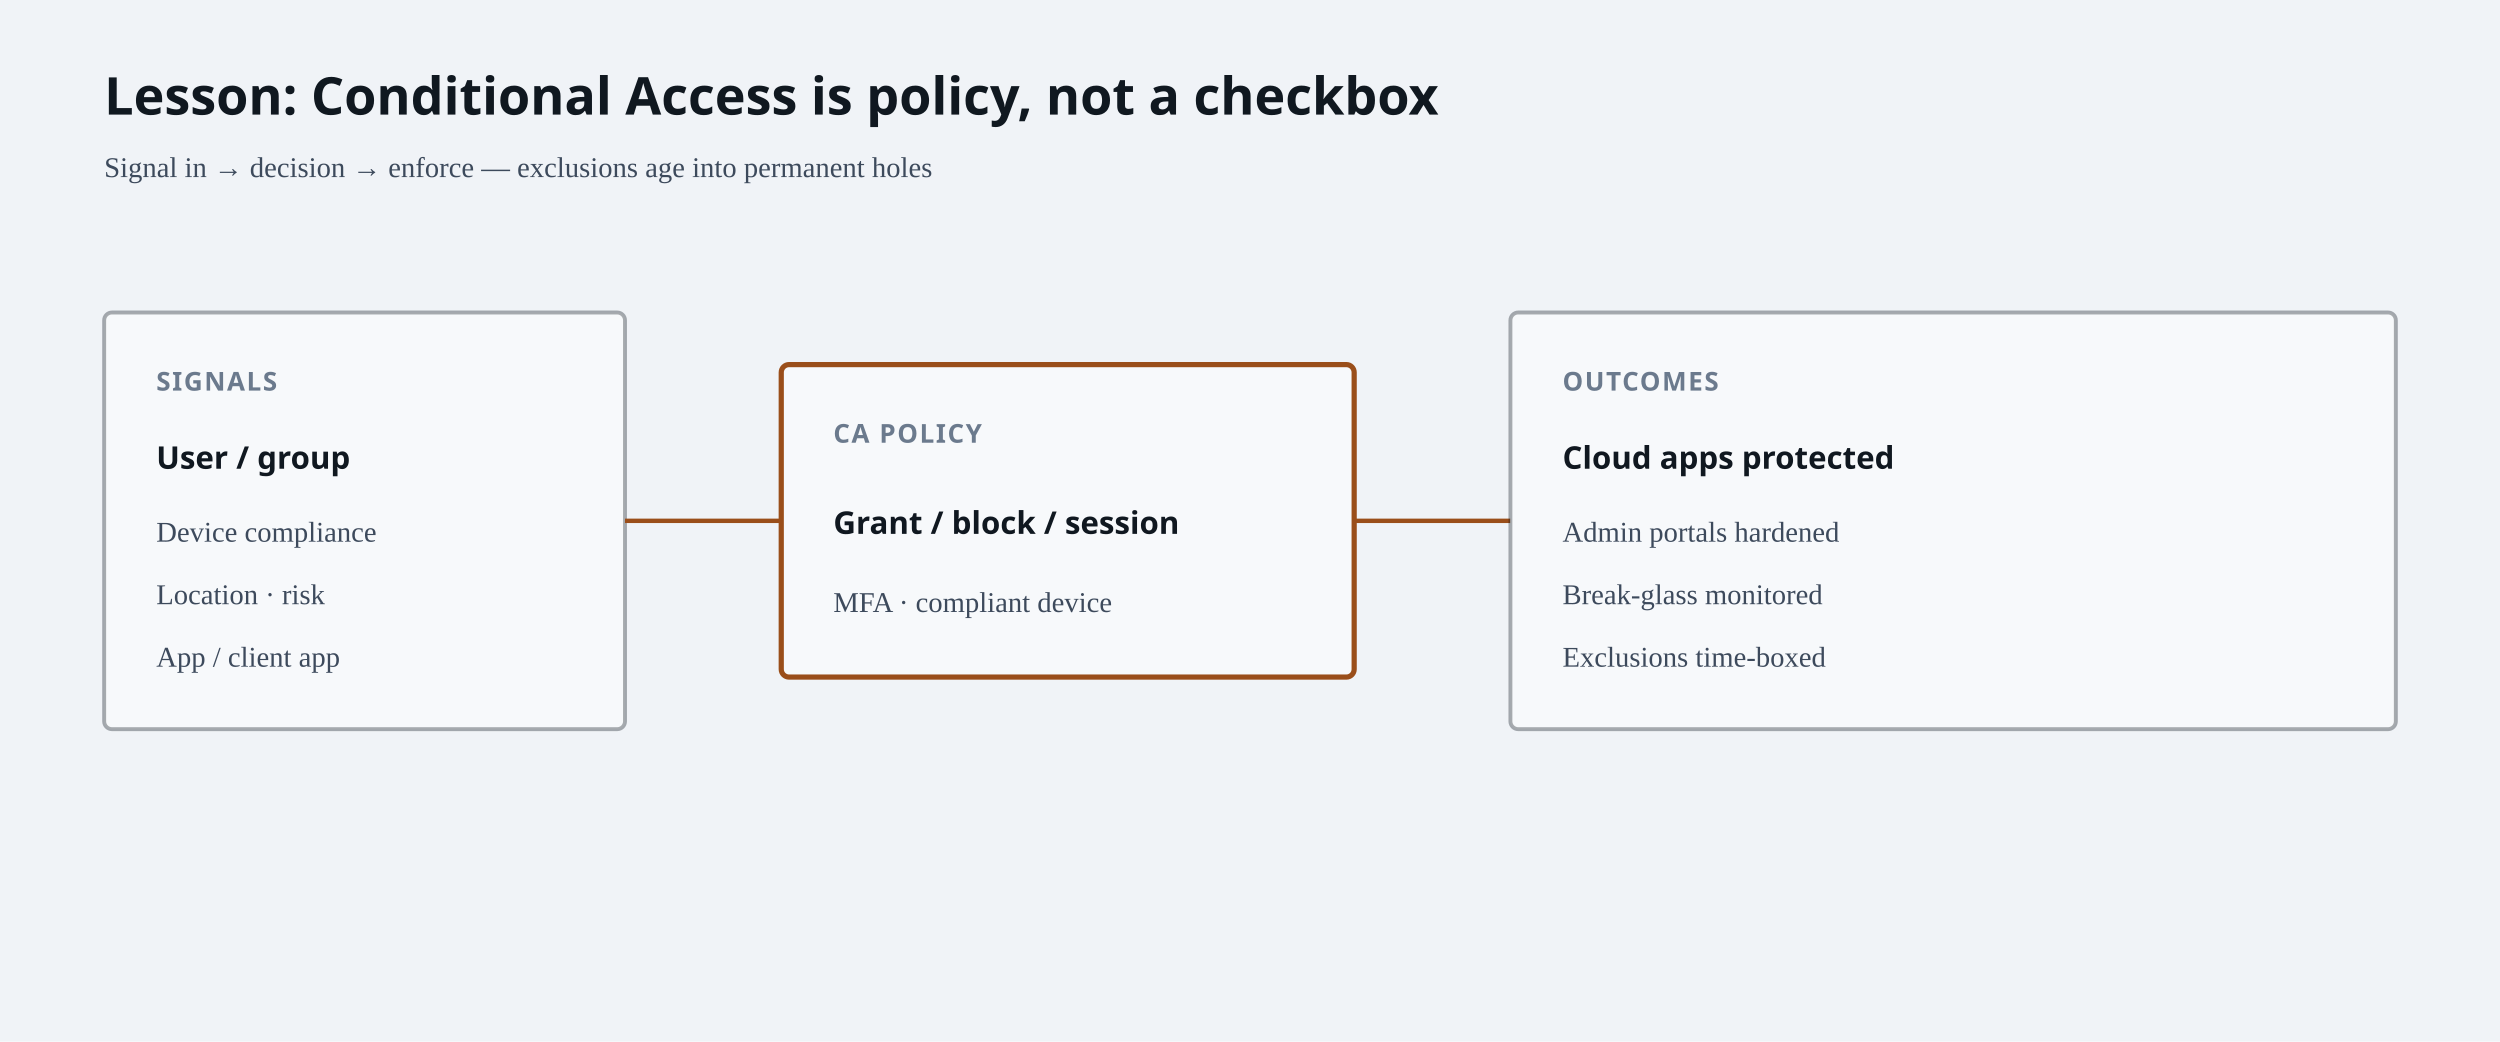
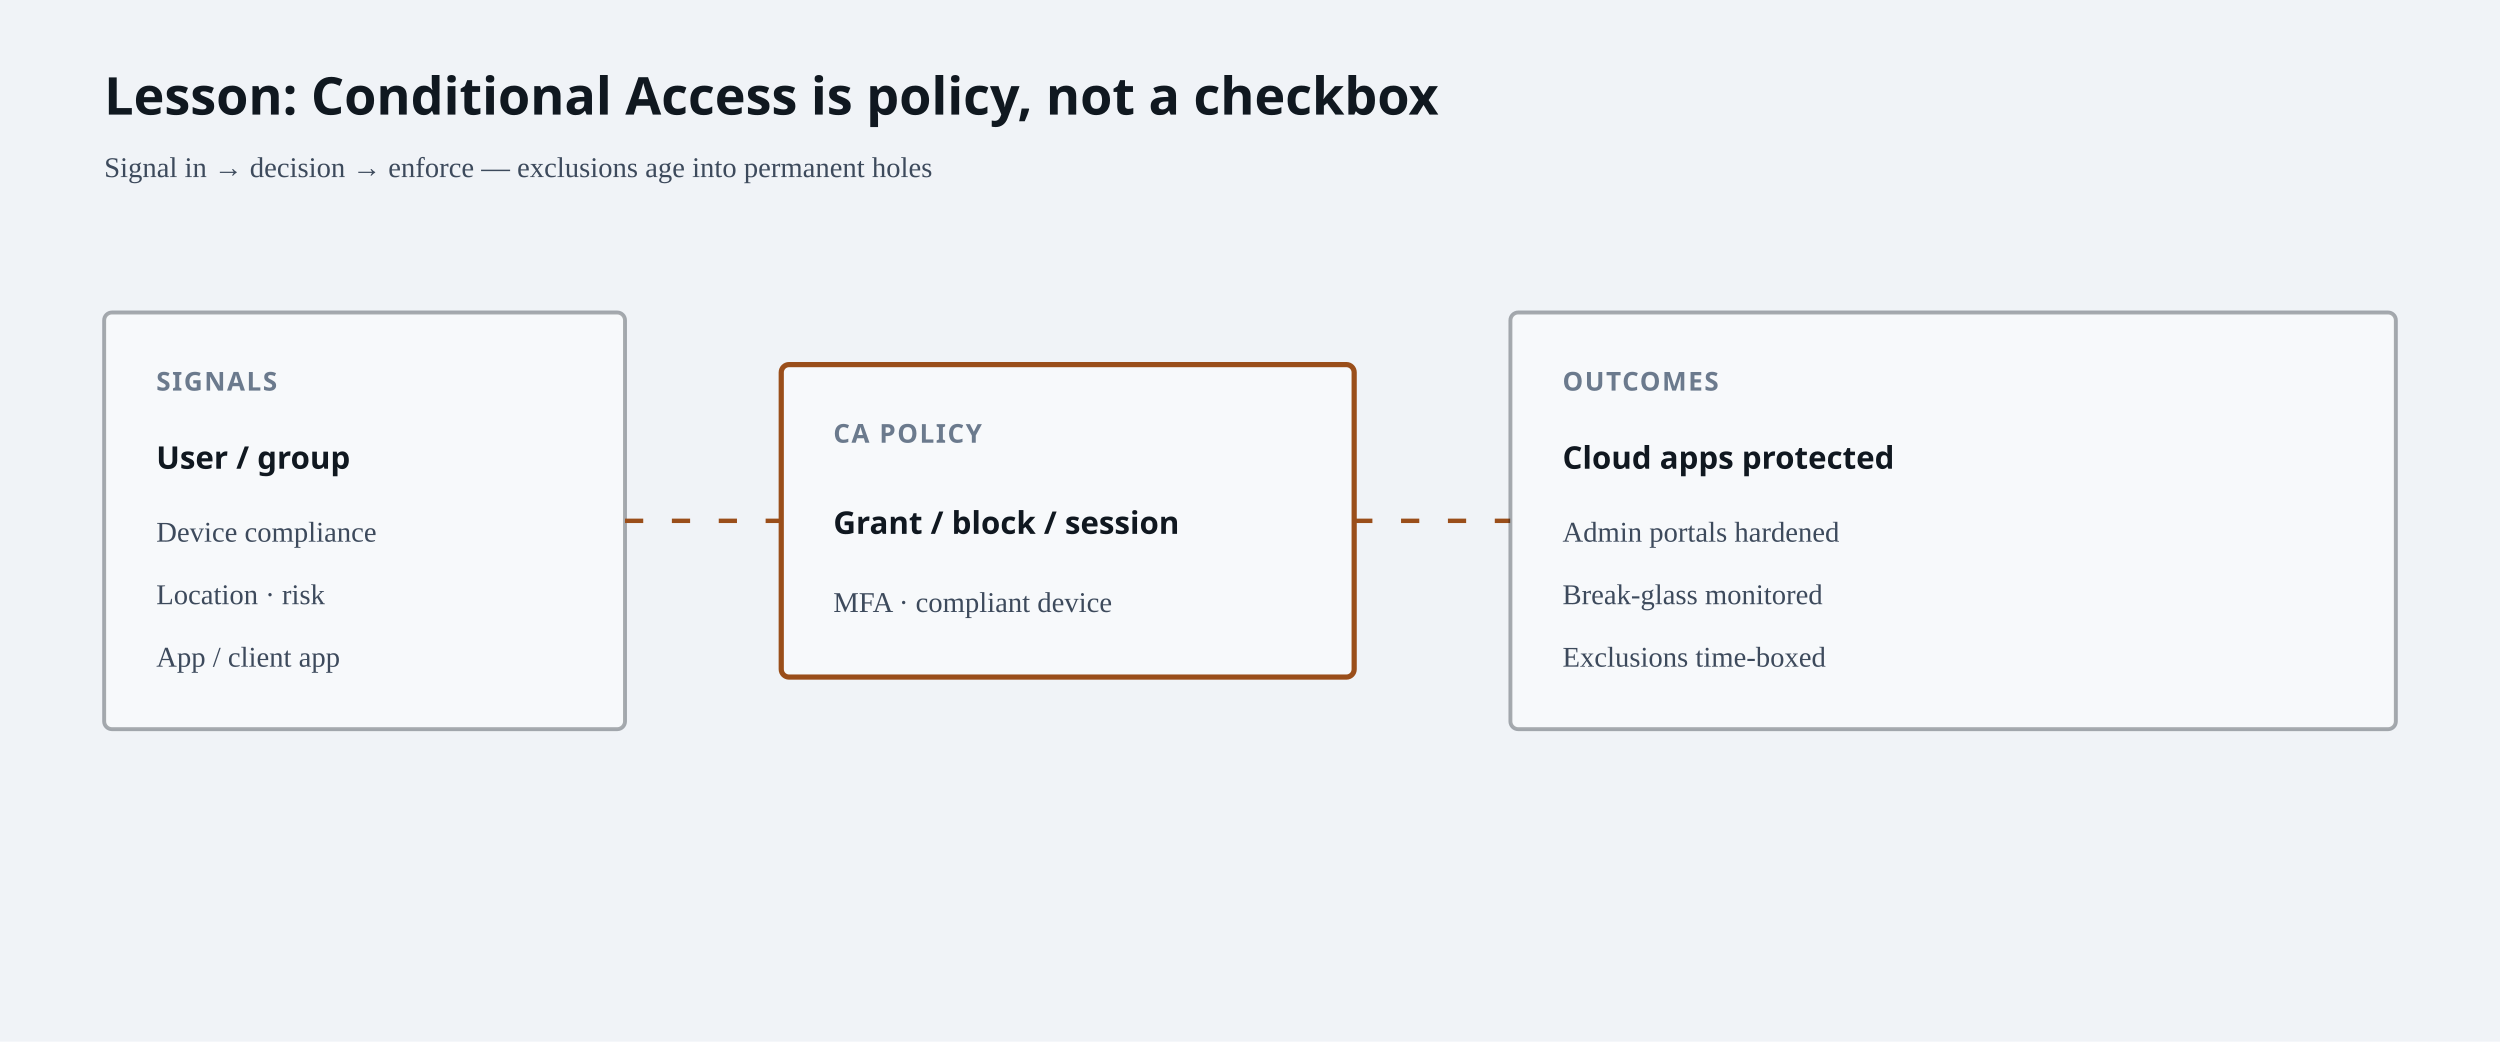
<svg xmlns="http://www.w3.org/2000/svg" width="960" height="400" viewBox="0 0 960 400" role="img" aria-labelledby="title">
  <style>
  .bg { fill: #f0f3f7; }
  .panel { fill: #f7f9fb; stroke: #101820; stroke-width: 1.5; stroke-opacity: 0.35; }
  .panel-accent { fill: #f7f9fb; stroke: #9a4e1a; stroke-width: 2; }
  .panel-ink { fill: #101820; }
  .title { font-family: Syne, Avenir Next, Segoe UI, sans-serif; font-size: 20px; font-weight: 700; fill: #101820; }
  .label { font-family: Syne, Avenir Next, Segoe UI, sans-serif; font-size: 12px; font-weight: 700; fill: #101820; }
  .label-inv { font-family: Syne, Avenir Next, Segoe UI, sans-serif; font-size: 12px; font-weight: 700; fill: #f7f9fb; }
  .sub { font-family: Source Serif 4, Georgia, serif; font-size: 11px; fill: #3d4a5c; }
  .tiny { font-family: Syne, Avenir Next, Segoe UI, sans-serif; font-size: 10px; font-weight: 600; fill: #6b7a8d; letter-spacing: 0.06em; }
  .wire { fill: none; stroke: #101820; stroke-width: 1.3; stroke-opacity: 0.3; }
  .wire-accent { fill: none; stroke: #9a4e1a; stroke-width: 1.7; }
+ 
+   .wire-accent, .flow {
+     stroke-dasharray: 7 11;
+     animation: viz-flow 2.8s linear infinite;
+   }
+   .wire {
+     stroke-dasharray: 3 9;
+     animation: viz-flow 9s linear infinite;
+   }
+   .panel-accent, .dot, .node-pulse {
+     animation: viz-pulse 3.2s ease-in-out infinite;
+   }
+   @keyframes viz-flow {
+     to { stroke-dashoffset: -72; }
+   }
+   @keyframes viz-pulse {
+     0%, 100% { opacity: 1; }
+     50% { opacity: 0.55; }
+   }
+   @media (prefers-reduced-motion: reduce) {
+     .wire-accent, .flow, .wire, .panel-accent, .dot, .node-pulse { animation: none; }
+   }
+ 
</style>
  <rect class="bg" width="960" height="400" />
  <text class="title" x="40" y="44">Lesson: Conditional Access is policy, not a checkbox</text>
  <text class="sub" x="40" y="68">Signal in → decision → enforce — exclusions age into permanent holes</text>
  <rect class="panel" x="40" y="120" width="200" height="160" rx="3" />
  <text class="tiny" x="60" y="150">SIGNALS</text>
  <text class="label" x="60" y="180">User / group</text>
  <text class="sub" x="60" y="208">Device compliance</text>
  <text class="sub" x="60" y="232">Location · risk</text>
  <text class="sub" x="60" y="256">App / client app</text>
-   <path class="wire-accent" d="M240 200 H300" />
+   <path class="wire-accent" d="M240 200 H300">
+     <animate attributeName="stroke-dashoffset" values="0;-72" dur="2.8s" repeatCount="indefinite" />
+   </path>
  <rect class="panel-accent" x="300" y="140" width="220" height="120" rx="3" />
  <text class="tiny" x="320" y="170">CA POLICY</text>
  <text class="label" x="320" y="205">Grant / block / session</text>
  <text class="sub" x="320" y="235">MFA · compliant device</text>
-   <path class="wire-accent" d="M520 200 H580" />
+   <path class="wire-accent" d="M520 200 H580">
+     <animate attributeName="stroke-dashoffset" values="0;-72" dur="2.8s" repeatCount="indefinite" />
+   </path>
  <rect class="panel" x="580" y="120" width="340" height="160" rx="3" />
  <text class="tiny" x="600" y="150">OUTCOMES</text>
  <text class="label" x="600" y="180">Cloud apps protected</text>
  <text class="sub" x="600" y="208">Admin portals hardened</text>
  <text class="sub" x="600" y="232">Break-glass monitored</text>
  <text class="sub" x="600" y="256">Exclusions time-boxed</text>
</svg>
